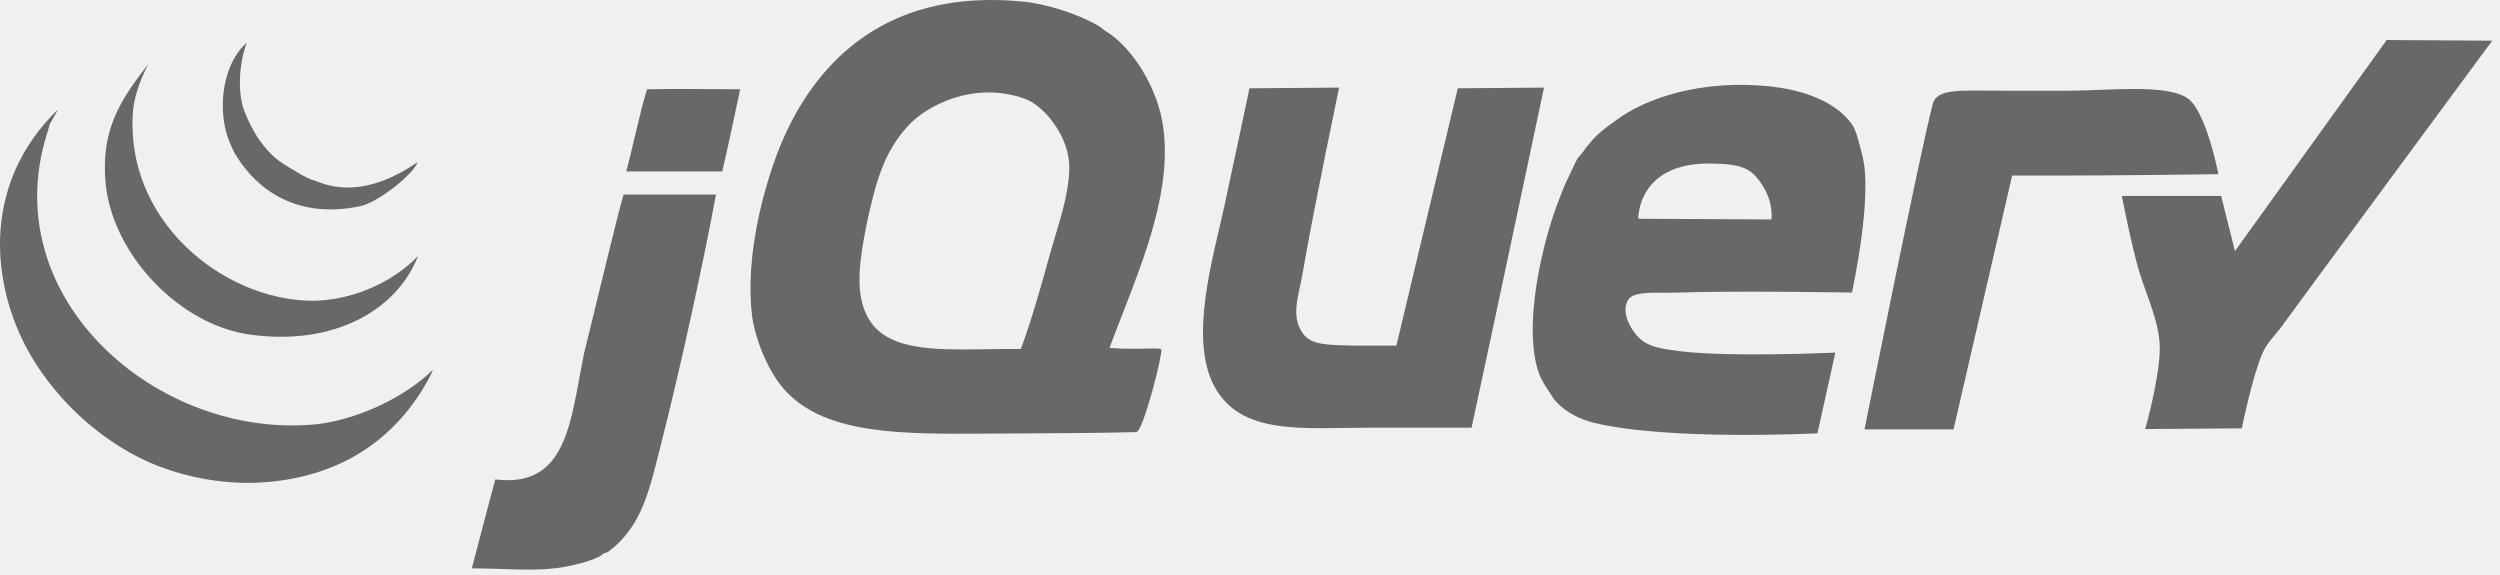
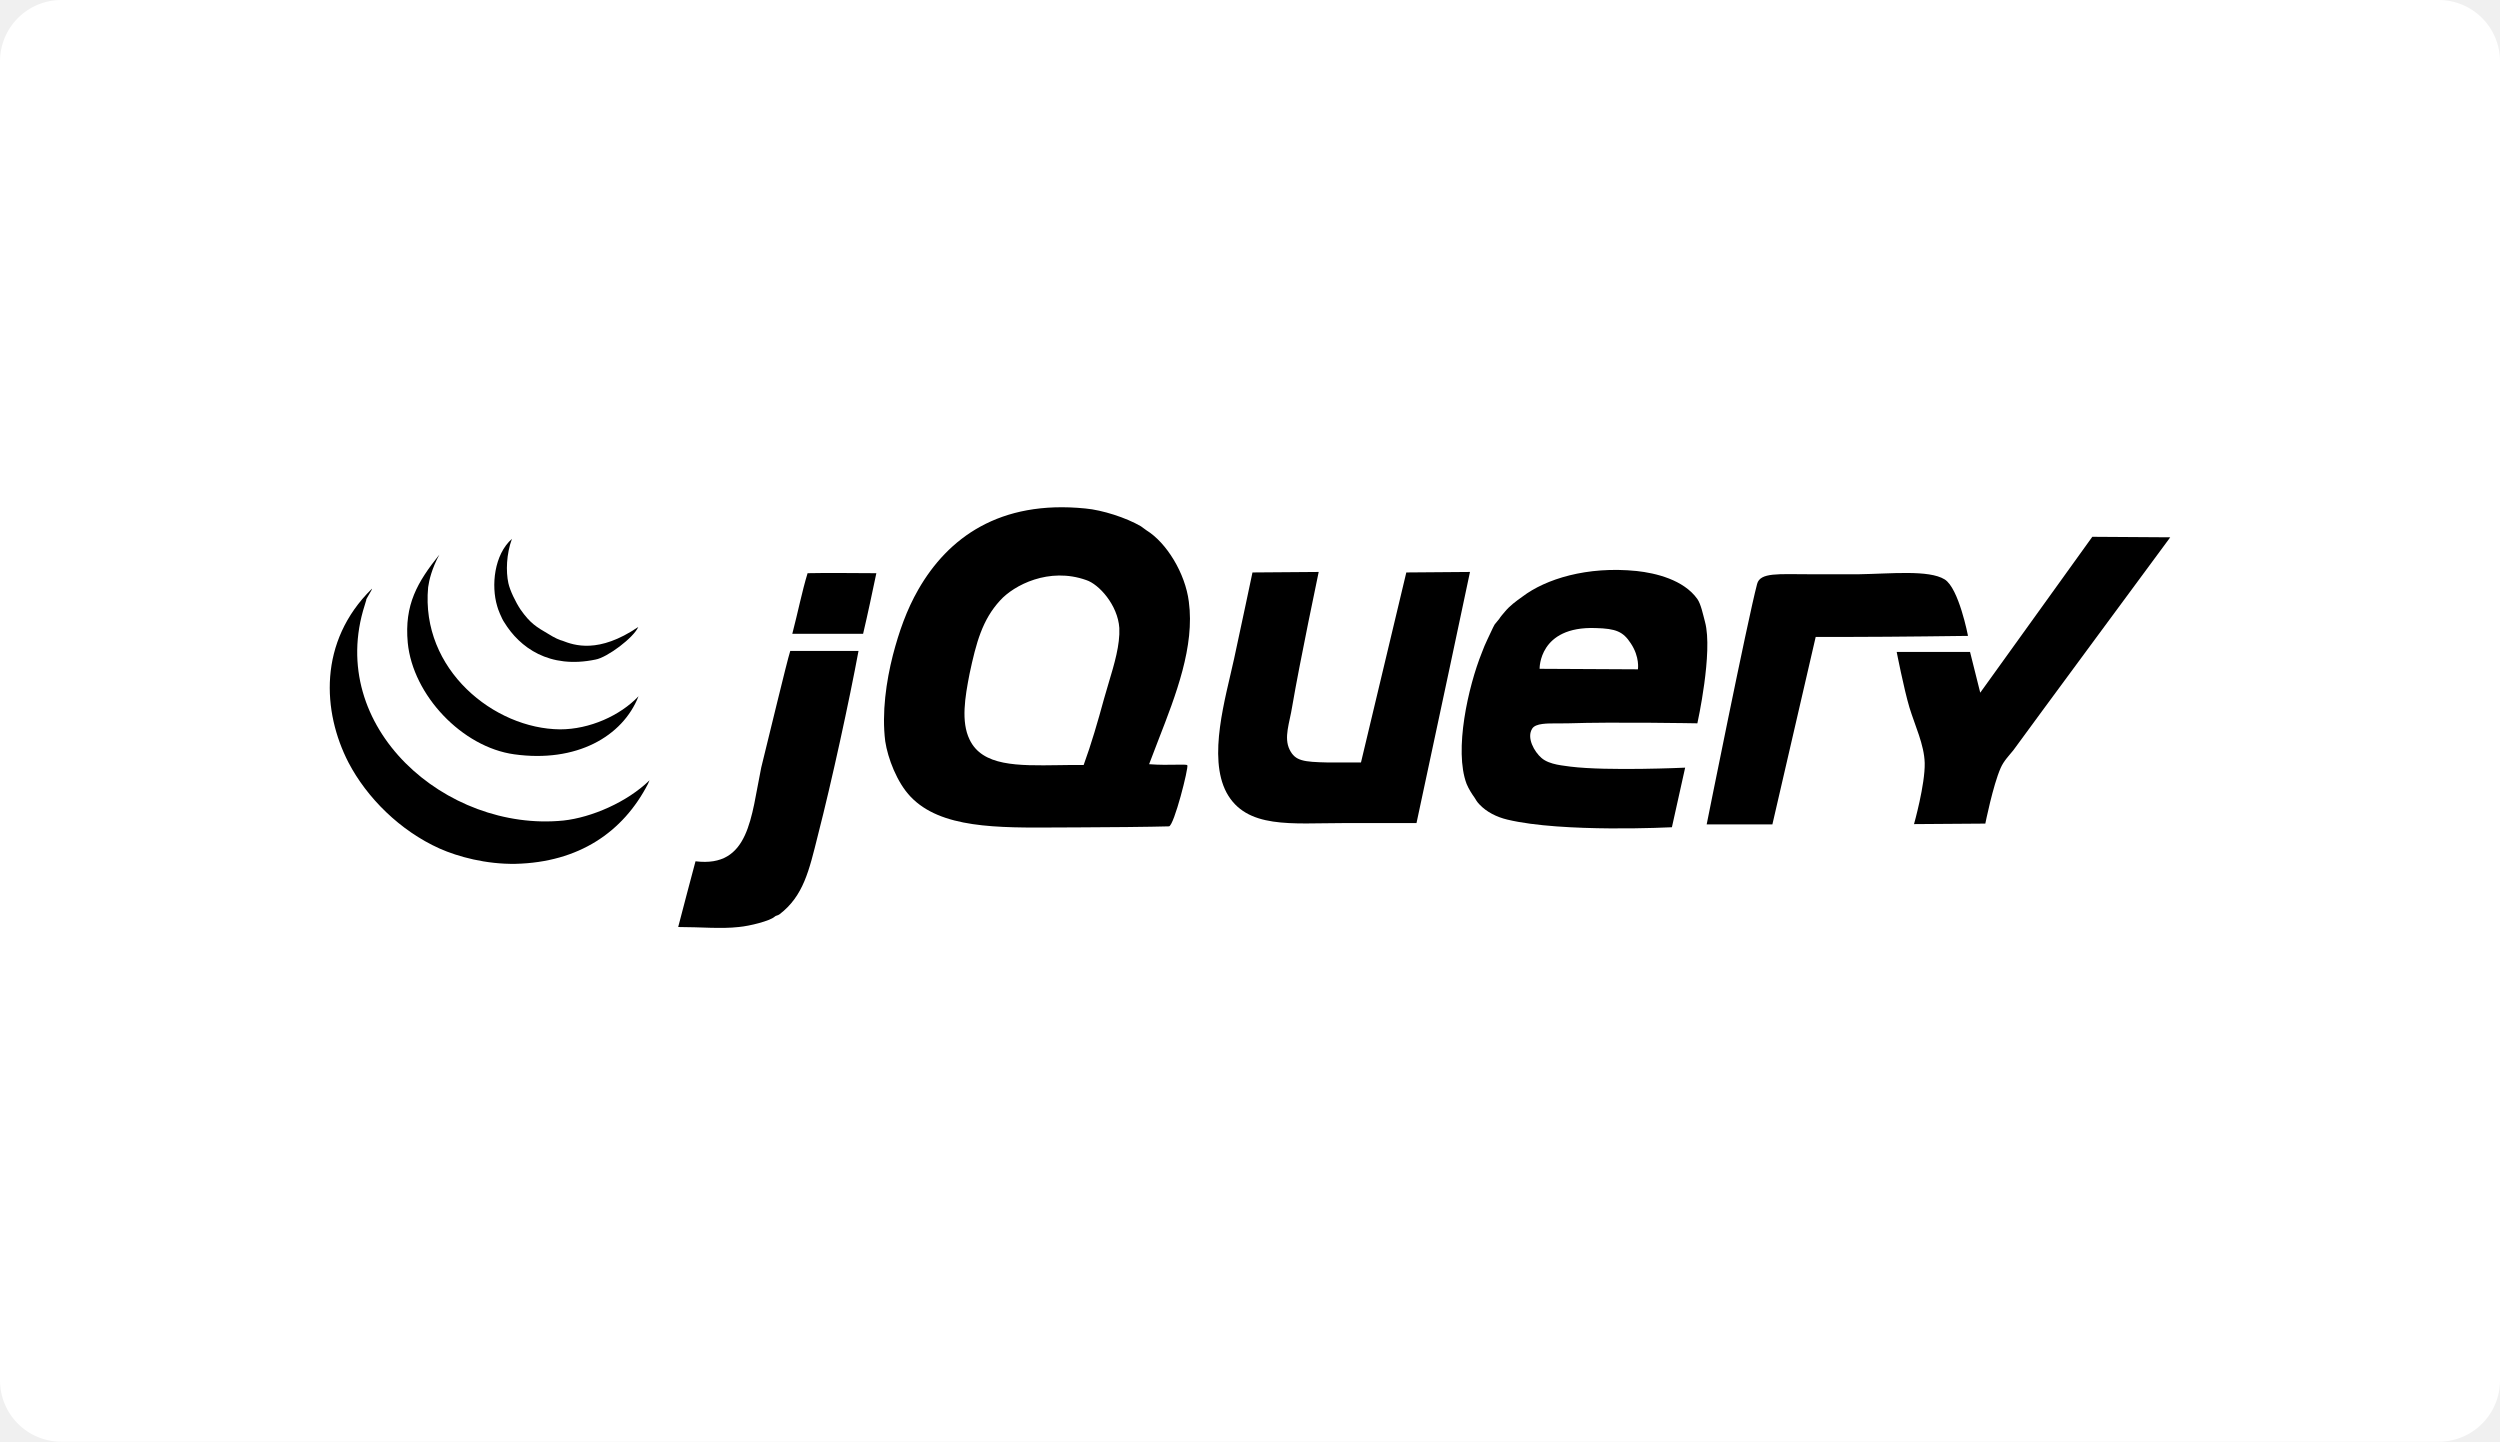
- <svg xmlns="http://www.w3.org/2000/svg" width="322px" height="74px" viewBox="0 0 322 74" version="1.1">
-   <g id="JQuery-01">
-     <g id="XMLID_1_">
-       <path d="M34.117 0L47.71 0.089C47.71 0.089 22.389 34.383 20.346 37.226C19.635 38.115 18.658 39.092 18.125 40.336C16.792 43.357 15.459 50.02 15.459 50.02L3.021 50.109C3.021 50.109 4.975 43.179 4.887 39.448C4.798 36.249 3.198 32.962 2.221 29.763C1.244 26.476 0 20.079 0 20.079L12.794 20.079L14.571 27.187L34.117 0" transform="translate(273.2898 5.153002)" id="XMLID_4_" fill="#686868" stroke="none" />
-       <path d="M41.491 1.112C43.979 2.623 45.578 10.974 45.578 10.974C45.578 10.974 32.429 11.152 25.232 11.152L19.013 11.152L11.461 43.847L0 43.847C0 43.847 7.108 8.309 8.796 1.912C9.329 -0.132 12.527 0.224 17.947 0.224L26.565 0.224C32.162 0.135 38.737 -0.576 41.491 1.112" transform="translate(240.1503 11.46106)" id="XMLID_5_" fill="#686868" stroke="none" />
-       <path d="M41.111 26.757C41.111 26.757 43.865 14.319 42.444 9.077C42.088 7.744 41.733 5.967 41.111 5.079C38.712 1.703 33.826 0.548 30.538 0.192C21.831 -0.696 14.635 1.614 10.637 4.635C9.393 5.523 8.416 6.234 7.527 7.3C7.172 7.744 6.817 8.1 6.55 8.544C6.284 8.899 6.017 9.166 5.75 9.521C5.395 10.143 4.951 11.209 4.507 12.098C4.151 12.809 3.796 13.697 3.529 14.408C1.13 20.36 -1.357 31.466 0.864 37.33C1.219 38.218 1.93 39.285 2.197 39.64C2.463 40.084 2.73 40.528 3.085 40.884C4.329 42.216 6.106 43.105 7.972 43.549C17.567 45.859 36.669 44.882 36.669 44.882L38.979 34.487C38.979 34.487 25.474 35.109 18.988 34.309C18.011 34.131 15.346 34.043 13.924 32.799C12.68 31.733 11.259 29.245 12.325 27.646C12.943 26.754 14.832 26.763 16.807 26.772C17.389 26.775 17.978 26.777 18.544 26.757C26.54 26.491 41.111 26.757 41.111 26.757ZM29.497 12.806C31.096 15.205 30.741 17.337 30.741 17.337L13.594 17.248C13.594 17.248 13.416 9.785 23.367 10.141C26.921 10.229 28.164 10.763 29.497 12.806Z" transform="translate(197.4155 10.92801)" id="XMLID_8_" fill="#686868" fill-rule="evenodd" stroke="none" />
-       <path d="M32.815 0.089L43.921 0C43.921 0 37.702 29.408 34.592 43.801L21.798 43.801C12.825 43.801 4.918 44.867 1.453 38.47C-1.835 32.251 1.275 22.034 2.785 15.104C3.852 10.217 5.984 0.089 5.984 0.089L17.534 0C17.534 0 14.246 15.637 12.914 23.455C12.47 26.298 11.403 28.875 12.47 31.007C13.447 32.962 14.868 33.139 19.133 33.228C20.466 33.228 24.908 33.228 24.908 33.228L32.815 0.089" transform="translate(154.9471 11.28336)" id="XMLID_9_" fill="#686868" stroke="none" />
-       <path d="M47.889 40.508C50.919 32.722 54.216 24.251 53.169 16.473C52.547 11.498 49.26 6.167 45.795 4.035C45.617 3.946 44.995 3.413 44.818 3.324C42.241 1.813 38.065 0.481 35.133 0.214C20.118 -1.296 11.145 5.367 5.992 14.341C3.948 17.895 2.616 21.715 1.55 25.802C0.395 30.333 -0.405 35.841 0.217 40.817C0.661 43.749 2.26 48.013 4.659 50.501C9.91 55.99 19.648 55.923 30.429 55.849C31.689 55.84 32.962 55.832 34.245 55.832C37.976 55.832 46.95 55.743 49.704 55.654C50.593 55.565 53.169 45.348 52.903 44.992C52.776 44.866 52.048 44.88 50.947 44.9C49.73 44.923 48.058 44.955 46.239 44.815C46.759 43.409 47.319 41.971 47.889 40.508ZM39.175 30.678C38.901 31.592 38.627 32.503 38.379 33.401C37.313 37.31 36.158 41.309 34.825 44.951C33.337 44.937 31.869 44.958 30.442 44.98C23.265 45.087 17.147 45.178 14.924 40.509C13.413 37.399 14.124 33.135 14.924 29.048C16.078 23.628 17.145 19.63 20.254 16.254C22.653 13.589 28.784 10.39 35.269 12.7C37.49 13.411 40.778 17.054 41.044 21.052C41.184 23.98 40.174 27.347 39.175 30.678Z" transform="translate(96.66428 0)" id="XMLID_12_" fill="#686868" fill-rule="evenodd" stroke="none" />
-       <path d="M14.66 0.039C13.949 3.416 13.149 7.236 12.35 10.612L0 10.612C0.977 6.881 1.688 3.238 2.665 0.039C6.663 -0.049 10.395 0.039 14.66 0.039" transform="translate(80.67202 11.46106)" id="XMLID_13_" fill="#686868" stroke="none" />
-       <path d="M19.546 0L31.451 0C29.852 8.618 26.831 22.567 24.344 32.251C22.833 38.292 21.856 42.735 17.68 45.933C17.325 46.2 17.058 46.111 16.792 46.377C15.992 47.088 12.527 47.977 10.573 48.154C7.463 48.51 3.909 48.154 0 48.154C0.977 44.423 2.132 39.981 3.021 36.693C12.438 37.848 12.705 28.964 14.482 20.346C15.726 15.37 18.924 1.955 19.546 0" transform="translate(60.77056 25.05448)" id="XMLID_14_" fill="#686868" stroke="none" />
-       <path d="M55.769 33.406L55.503 34.028C51.149 42.468 43.42 47.71 32.403 47.977C27.25 48.066 22.363 46.733 19.165 45.311C12.235 42.202 6.46 36.427 3.261 30.296C-1.27 21.501 -2.069 9.24 7.348 0C7.526 0 6.193 1.955 6.371 1.955L6.104 2.843C-0.737 24.166 20.32 42.468 40.754 40.425C45.641 39.892 51.86 37.226 55.769 33.406" transform="translate(0 14.2153)" id="XMLID_15_" fill="#686868" stroke="none" />
-       <path d="M26.666 30.474C31.819 30.474 37.149 28.075 40.348 24.699C37.594 31.718 29.509 36.338 18.669 34.828C9.607 33.584 0.989 24.521 0.101 15.37C-0.521 8.707 1.789 4.798 5.609 0C4.276 2.488 3.832 4.442 3.655 5.686C2.322 20.079 15.204 30.385 26.666 30.474" transform="translate(13.50456 8.262606)" id="XMLID_16_" fill="#686868" stroke="none" />
-       <path d="M25.112 15.37C24.312 17.236 19.692 20.701 17.649 21.056C9.564 22.744 4.411 18.924 1.745 14.571C1.301 13.949 0.59 12.172 0.501 11.728C-0.565 8.174 -0.032 2.754 3.078 0C2.101 2.665 2.012 5.686 2.456 7.73C2.723 8.973 3.7 11.017 4.588 12.35C6.276 14.748 7.343 15.37 9.475 16.614C10.452 17.236 11.43 17.68 11.874 17.769C13.917 18.569 18.182 20.079 25.112 15.37" transform="translate(28.6972 5.50838)" id="XMLID_17_" fill="#686868" stroke="none" />
+ <svg xmlns="http://www.w3.org/2000/svg" width="326px" height="188px" viewBox="0 0 326 188" version="1.1">
+   <g id="Group">
+     <path d="M7.999 0L318.001 0Q318.197 0 318.393 0.01Q318.59 0.019 318.785 0.039Q318.98 0.058 319.175 0.087Q319.369 0.115 319.561 0.154Q319.754 0.192 319.945 0.24Q320.135 0.287 320.323 0.344Q320.511 0.401 320.696 0.468Q320.881 0.534 321.062 0.609Q321.243 0.684 321.421 0.768Q321.598 0.852 321.772 0.945Q321.945 1.037 322.113 1.138Q322.282 1.239 322.445 1.348Q322.608 1.457 322.766 1.574Q322.924 1.691 323.076 1.816Q323.227 1.94 323.373 2.072Q323.518 2.204 323.657 2.343Q323.796 2.482 323.928 2.627Q324.06 2.773 324.184 2.924Q324.309 3.076 324.426 3.234Q324.543 3.392 324.652 3.555Q324.761 3.718 324.862 3.887Q324.963 4.055 325.055 4.228Q325.148 4.401 325.232 4.579Q325.316 4.756 325.391 4.938Q325.466 5.119 325.532 5.304Q325.599 5.489 325.656 5.677Q325.713 5.865 325.76 6.055Q325.808 6.246 325.846 6.438Q325.885 6.631 325.913 6.825Q325.942 7.02 325.961 7.215Q325.981 7.41 325.99 7.607Q326 7.803 326 7.999L326 180.001Q326 180.197 325.99 180.393Q325.981 180.59 325.961 180.785Q325.942 180.98 325.913 181.175Q325.885 181.369 325.846 181.562Q325.808 181.754 325.76 181.945Q325.713 182.135 325.656 182.323Q325.599 182.511 325.532 182.696Q325.466 182.881 325.391 183.062Q325.316 183.243 325.232 183.421Q325.148 183.599 325.055 183.772Q324.963 183.945 324.862 184.113Q324.761 184.282 324.652 184.445Q324.543 184.608 324.426 184.766Q324.309 184.924 324.184 185.075Q324.06 185.227 323.928 185.373Q323.796 185.518 323.657 185.657Q323.518 185.796 323.373 185.928Q323.227 186.06 323.075 186.184Q322.924 186.309 322.766 186.426Q322.608 186.543 322.445 186.652Q322.282 186.761 322.113 186.862Q321.945 186.963 321.772 187.055Q321.598 187.148 321.421 187.232Q321.243 187.316 321.062 187.391Q320.881 187.466 320.696 187.532Q320.511 187.599 320.323 187.656Q320.135 187.713 319.945 187.76Q319.754 187.808 319.561 187.846Q319.369 187.885 319.175 187.913Q318.98 187.942 318.785 187.961Q318.59 187.981 318.393 187.99Q318.197 188 318.001 188L7.999 188Q7.803 188 7.607 187.99Q7.41 187.981 7.215 187.961Q7.02 187.942 6.825 187.913Q6.631 187.885 6.438 187.846Q6.246 187.808 6.055 187.76Q5.865 187.713 5.677 187.656Q5.489 187.599 5.304 187.532Q5.119 187.466 4.938 187.391Q4.756 187.316 4.579 187.232Q4.401 187.148 4.228 187.055Q4.055 186.963 3.887 186.862Q3.718 186.761 3.555 186.652Q3.392 186.543 3.234 186.426Q3.076 186.309 2.924 186.184Q2.773 186.06 2.627 185.928Q2.482 185.796 2.343 185.657Q2.204 185.518 2.072 185.373Q1.94 185.227 1.816 185.075Q1.691 184.924 1.574 184.766Q1.457 184.608 1.348 184.445Q1.239 184.282 1.138 184.113Q1.037 183.945 0.945 183.772Q0.852 183.599 0.768 183.421Q0.684 183.243 0.609 183.062Q0.534 182.881 0.468 182.696Q0.401 182.511 0.344 182.323Q0.287 182.135 0.24 181.945Q0.192 181.754 0.154 181.562Q0.115 181.369 0.087 181.175Q0.058 180.98 0.039 180.785Q0.019 180.59 0.01 180.393Q0 180.197 0 180.001L0 7.999Q0 7.803 0.01 7.607Q0.019 7.41 0.039 7.215Q0.058 7.02 0.087 6.825Q0.115 6.631 0.154 6.438Q0.192 6.246 0.24 6.055Q0.287 5.865 0.344 5.677Q0.401 5.489 0.468 5.304Q0.534 5.119 0.609 4.938Q0.684 4.756 0.768 4.579Q0.852 4.401 0.945 4.228Q1.037 4.055 1.138 3.887Q1.239 3.718 1.348 3.555Q1.457 3.392 1.574 3.234Q1.691 3.076 1.816 2.924Q1.94 2.773 2.072 2.627Q2.204 2.482 2.343 2.343Q2.482 2.204 2.627 2.072Q2.773 1.94 2.924 1.816Q3.076 1.691 3.234 1.574Q3.392 1.457 3.555 1.348Q3.718 1.239 3.887 1.138Q4.055 1.037 4.228 0.945Q4.401 0.852 4.579 0.768Q4.756 0.684 4.938 0.609Q5.119 0.534 5.304 0.468Q5.489 0.401 5.677 0.344Q5.865 0.287 6.055 0.24Q6.246 0.192 6.438 0.154Q6.631 0.115 6.825 0.087Q7.02 0.058 7.215 0.039Q7.41 0.019 7.607 0.01Q7.803 0 7.999 0L7.999 0Z" id="Rectangle" fill="#FFFFFF" stroke="none" />
+     <g id="JQuery-01" transform="translate(42.99997 66.14627)">
+       <g id="XMLID_1_">
+         <path d="M25.508 0L35.671 0.066C35.671 0.066 16.739 25.707 15.212 27.833C14.68 28.497 13.95 29.228 13.551 30.158C12.555 32.416 11.558 37.398 11.558 37.398L2.259 37.465C2.259 37.465 3.72 32.283 3.653 29.494C3.587 27.102 2.391 24.644 1.661 22.253C0.93 19.795 0 15.012 0 15.012L9.565 15.012L10.894 20.327L25.508 0" transform="translate(204.3288 3.852716)" id="XMLID_4_" fill="#000000" stroke="none" />
+         <path d="M31.021 0.832C32.881 1.961 34.077 8.205 34.077 8.205C34.077 8.205 24.246 8.338 18.865 8.338L14.215 8.338L8.569 32.783L0 32.783C0 32.783 5.314 6.212 6.576 1.429C6.975 -0.098 9.366 0.167 13.418 0.167L19.862 0.167C24.047 0.101 28.962 -0.43 31.021 0.832" transform="translate(179.5517 8.569022)" id="XMLID_5_" fill="#000000" stroke="none" />
+         <path d="M30.737 20.005C30.737 20.005 32.797 10.706 31.734 6.786C31.468 5.79 31.202 4.462 30.737 3.797C28.944 1.273 25.29 0.41 22.832 0.144C16.323 -0.52 10.942 1.207 7.953 3.465C7.023 4.129 6.292 4.661 5.628 5.458C5.362 5.79 5.096 6.056 4.897 6.388C4.698 6.654 4.499 6.853 4.299 7.119C4.034 7.584 3.702 8.381 3.369 9.045C3.104 9.576 2.838 10.241 2.639 10.772C0.845 15.223 -1.015 23.526 0.646 27.91C0.912 28.575 1.443 29.372 1.642 29.637C1.842 29.97 2.041 30.302 2.307 30.567C3.237 31.564 4.565 32.228 5.96 32.56C13.134 34.287 27.416 33.556 27.416 33.556L29.143 25.785C29.143 25.785 19.046 26.25 14.197 25.652C13.466 25.519 11.473 25.452 10.411 24.522C9.481 23.725 8.418 21.865 9.215 20.67C9.677 20.003 11.09 20.009 12.566 20.016C13.001 20.018 13.441 20.02 13.865 20.005C19.843 19.806 30.737 20.005 30.737 20.005ZM22.054 9.575C23.25 11.368 22.984 12.962 22.984 12.962L10.164 12.896C10.164 12.896 10.031 7.316 17.47 7.582C20.128 7.648 21.057 8.047 22.054 9.575Z" transform="translate(147.6004 8.170478)" id="XMLID_8_" fill="#000000" fill-rule="evenodd" stroke="none" />
+         <path d="M24.535 0.066L32.838 0C32.838 0 28.188 21.987 25.863 32.748L16.298 32.748C9.589 32.748 3.677 33.545 1.086 28.763C-1.372 24.113 0.953 16.474 2.083 11.293C2.88 7.639 4.474 0.066 4.474 0.066L13.109 0C13.109 0 10.652 11.691 9.655 17.537C9.323 19.662 8.526 21.589 9.323 23.183C10.054 24.644 11.117 24.777 14.305 24.844C15.302 24.844 18.623 24.844 18.623 24.844L24.535 0.066" transform="translate(115.8483 8.43616)" id="XMLID_9_" fill="#000000" stroke="none" />
+         <path d="M35.804 30.286C38.07 24.465 40.535 18.132 39.752 12.316C39.288 8.596 36.83 4.611 34.239 3.017C34.106 2.95 33.641 2.552 33.508 2.485C31.582 1.356 28.46 0.359 26.268 0.16C15.042 -0.969 8.333 4.013 4.48 10.722C2.952 13.379 1.956 16.235 1.159 19.291C0.295 22.679 -0.303 26.797 0.162 30.517C0.494 32.709 1.69 35.898 3.483 37.758C7.409 41.862 14.69 41.812 22.751 41.756C23.692 41.75 24.645 41.743 25.604 41.743C28.393 41.743 35.103 41.677 37.162 41.61C37.826 41.544 39.752 33.905 39.553 33.639C39.459 33.545 38.914 33.555 38.091 33.57C37.182 33.587 35.931 33.611 34.571 33.506C34.96 32.456 35.379 31.38 35.804 30.286ZM29.289 22.937C29.084 23.62 28.88 24.301 28.694 24.973C27.897 27.896 27.034 30.885 26.037 33.608C24.925 33.597 23.827 33.614 22.76 33.63C17.395 33.71 12.82 33.778 11.158 30.287C10.028 27.962 10.56 24.774 11.158 21.718C12.021 17.666 12.818 14.677 15.143 12.152C16.937 10.16 21.52 7.768 26.369 9.495C28.03 10.027 30.488 12.75 30.687 15.74C30.791 17.929 30.037 20.446 29.289 22.937Z" transform="translate(72.27235 0)" id="XMLID_12_" fill="#000000" fill-rule="evenodd" stroke="none" />
+         <path d="M10.96 0.03C10.429 2.554 9.831 5.41 9.233 7.934L0 7.934C0.731 5.144 1.262 2.421 1.993 0.03C4.982 -0.037 7.772 0.03 10.96 0.03" transform="translate(60.31553 8.569022)" id="XMLID_13_" fill="#000000" stroke="none" />
+         <path d="M14.614 0L23.515 0C22.319 6.443 20.061 16.872 18.201 24.113C17.072 28.63 16.341 31.951 13.219 34.343C12.953 34.542 12.754 34.475 12.555 34.675C11.957 35.206 9.366 35.87 7.905 36.003C5.58 36.269 2.923 36.003 0 36.003C0.731 33.213 1.594 29.892 2.259 27.434C9.3 28.298 9.499 21.655 10.828 15.212C11.758 11.492 14.149 1.461 14.614 0" transform="translate(45.43594 18.73232)" id="XMLID_14_" fill="#000000" stroke="none" />
+         <path d="M41.697 24.977L41.497 25.442C38.242 31.752 32.463 35.671 24.226 35.87C20.374 35.937 16.72 34.941 14.329 33.878C9.148 31.553 4.83 27.235 2.438 22.651C-0.949 16.075 -1.547 6.908 5.494 0C5.627 0 4.63 1.461 4.763 1.461L4.564 2.126C-0.551 18.068 15.192 31.752 30.471 30.224C34.124 29.826 38.774 27.833 41.697 24.977" transform="translate(0 10.62827)" id="XMLID_15_" fill="#000000" stroke="none" />
+         <path d="M19.937 22.784C23.79 22.784 27.775 20.991 30.167 18.467C28.107 23.714 22.063 27.169 13.959 26.039C7.183 25.109 0.74 18.334 0.075 11.492C-0.39 6.51 1.337 3.587 4.194 0C3.197 1.86 2.865 3.321 2.732 4.251C1.736 15.012 11.368 22.718 19.937 22.784" transform="translate(10.09687 6.177653)" id="XMLID_16_" fill="#000000" stroke="none" />
+         <path d="M18.775 11.492C18.177 12.887 14.723 15.477 13.195 15.743C7.15 17.005 3.298 14.149 1.305 10.894C0.973 10.429 0.441 9.1 0.375 8.768C-0.422 6.111 -0.024 2.059 2.301 0C1.571 1.993 1.504 4.251 1.836 5.779C2.036 6.709 2.766 8.237 3.431 9.233C4.693 11.027 5.49 11.492 7.084 12.422C7.815 12.887 8.545 13.219 8.878 13.285C10.405 13.883 13.594 15.012 18.775 11.492" transform="translate(21.45585 4.118419)" id="XMLID_17_" fill="#000000" stroke="none" />
+       </g>
    </g>
  </g>
</svg>
